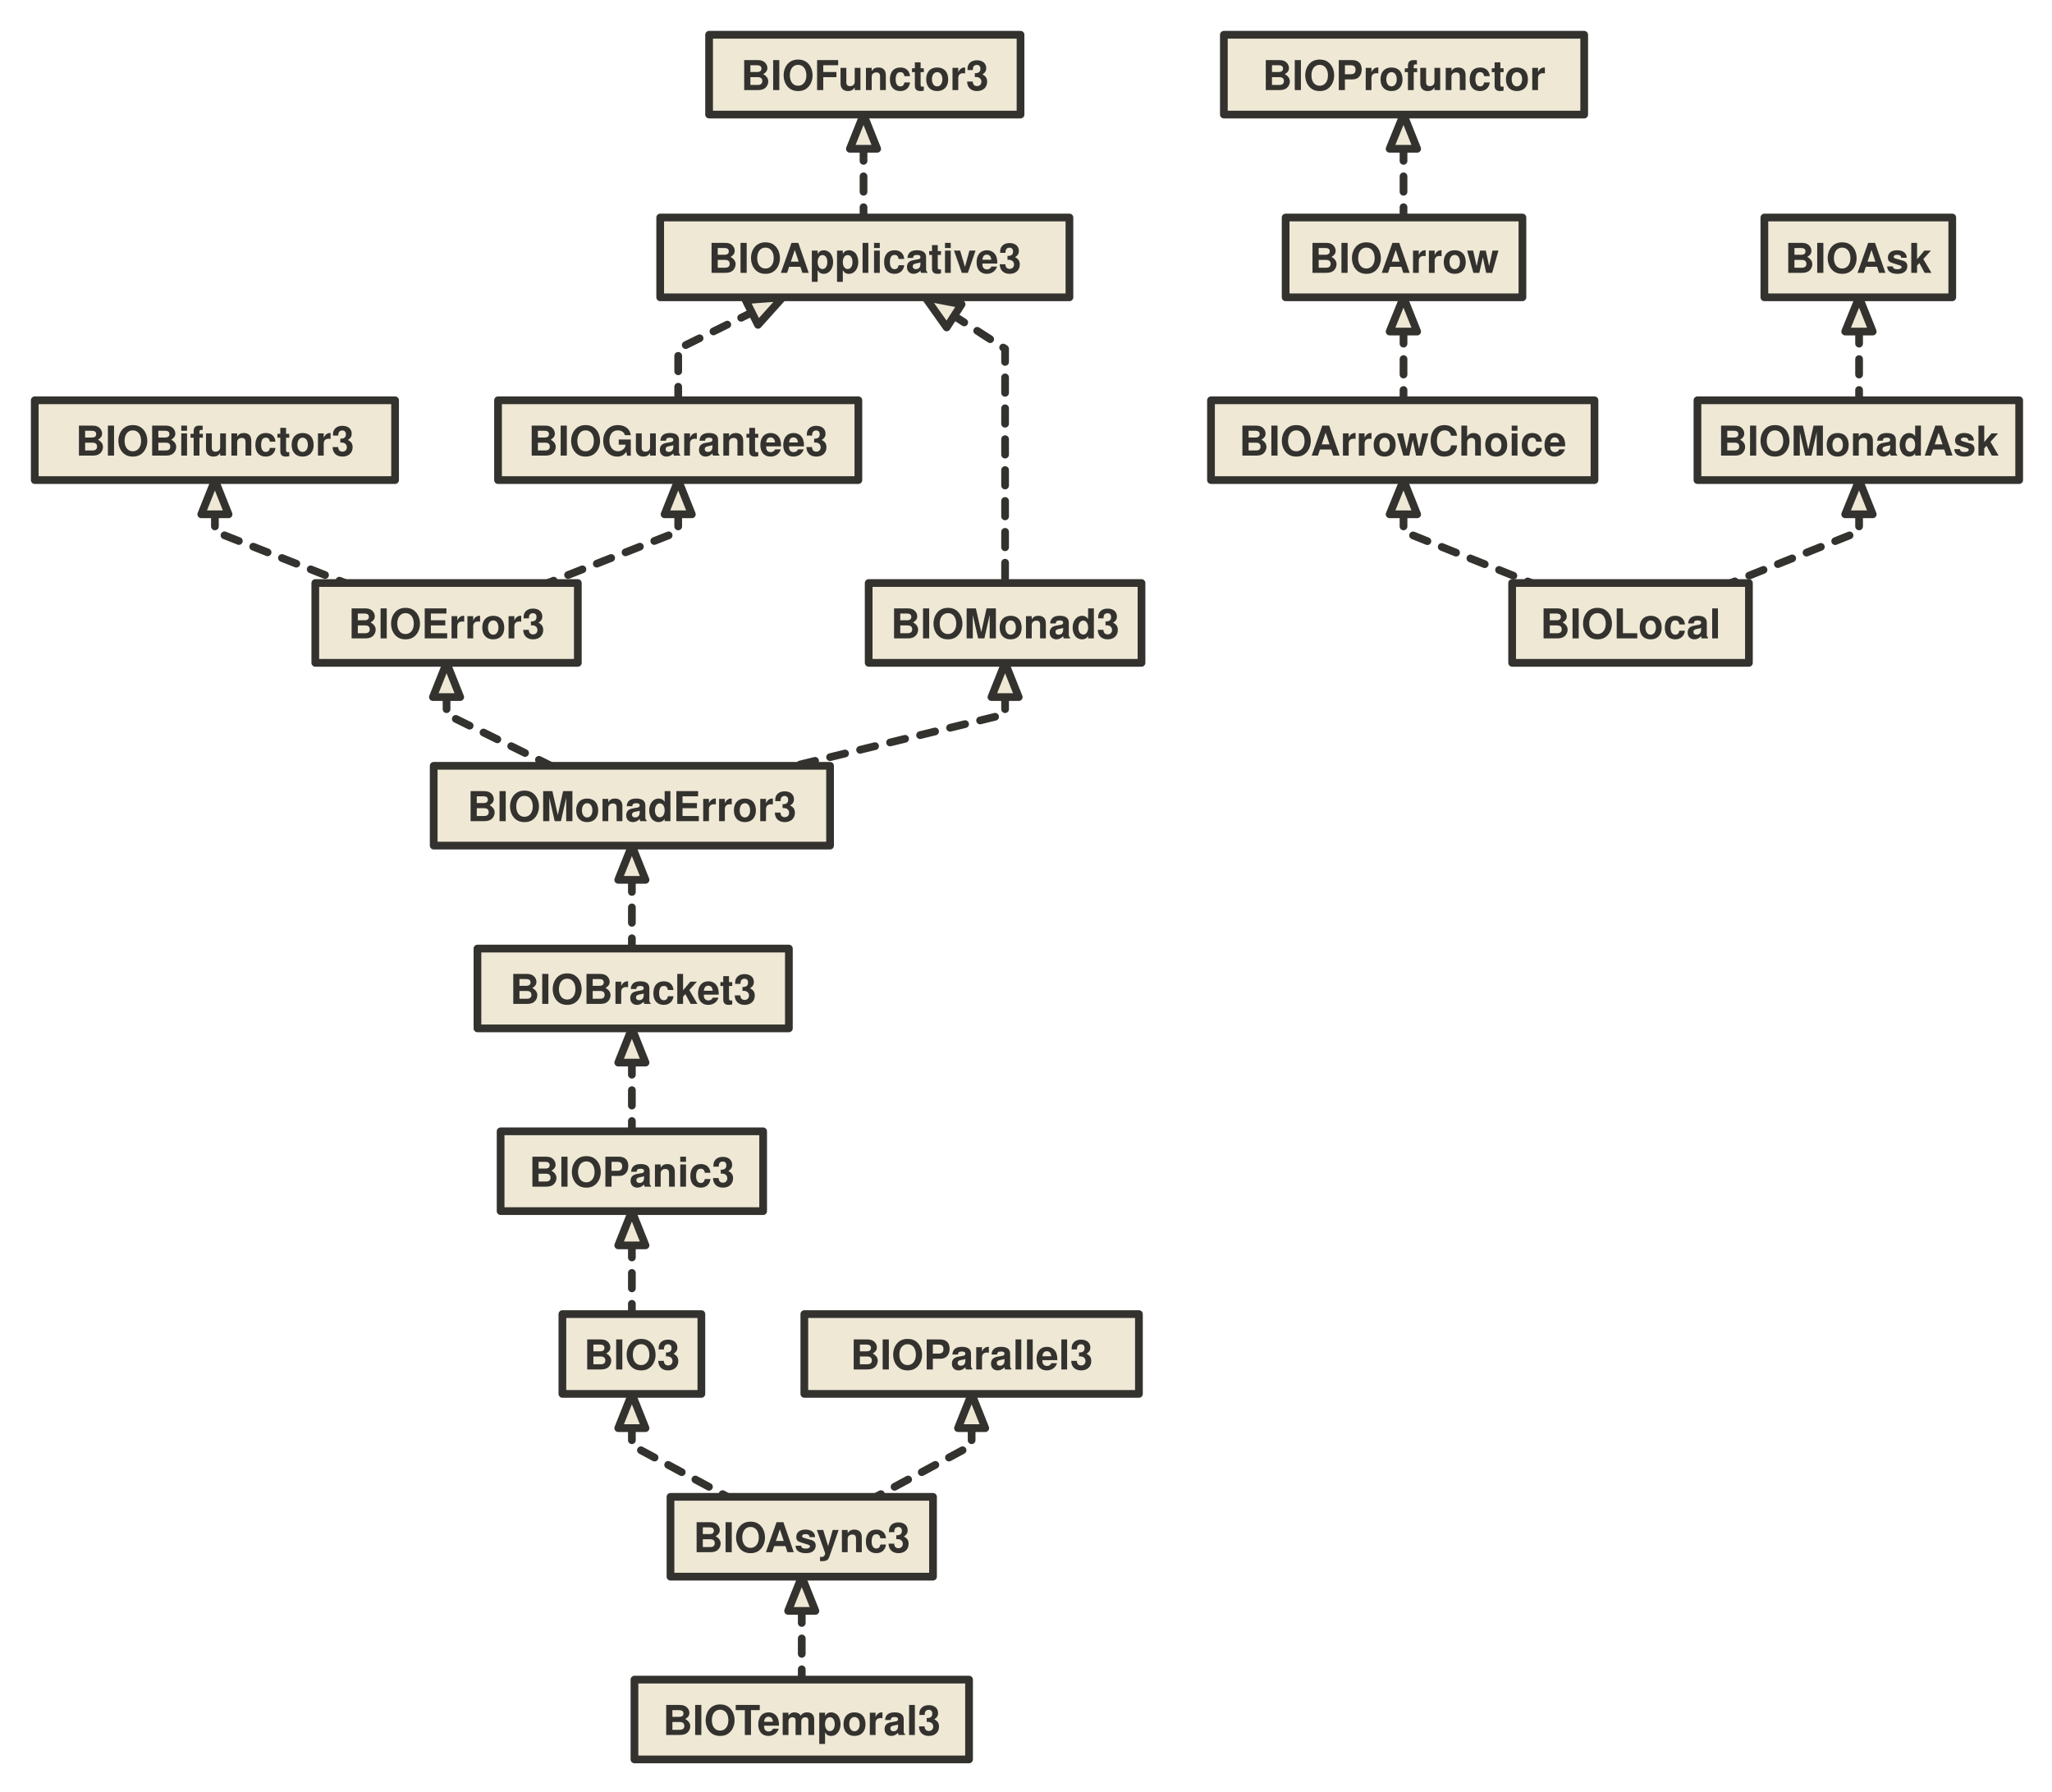
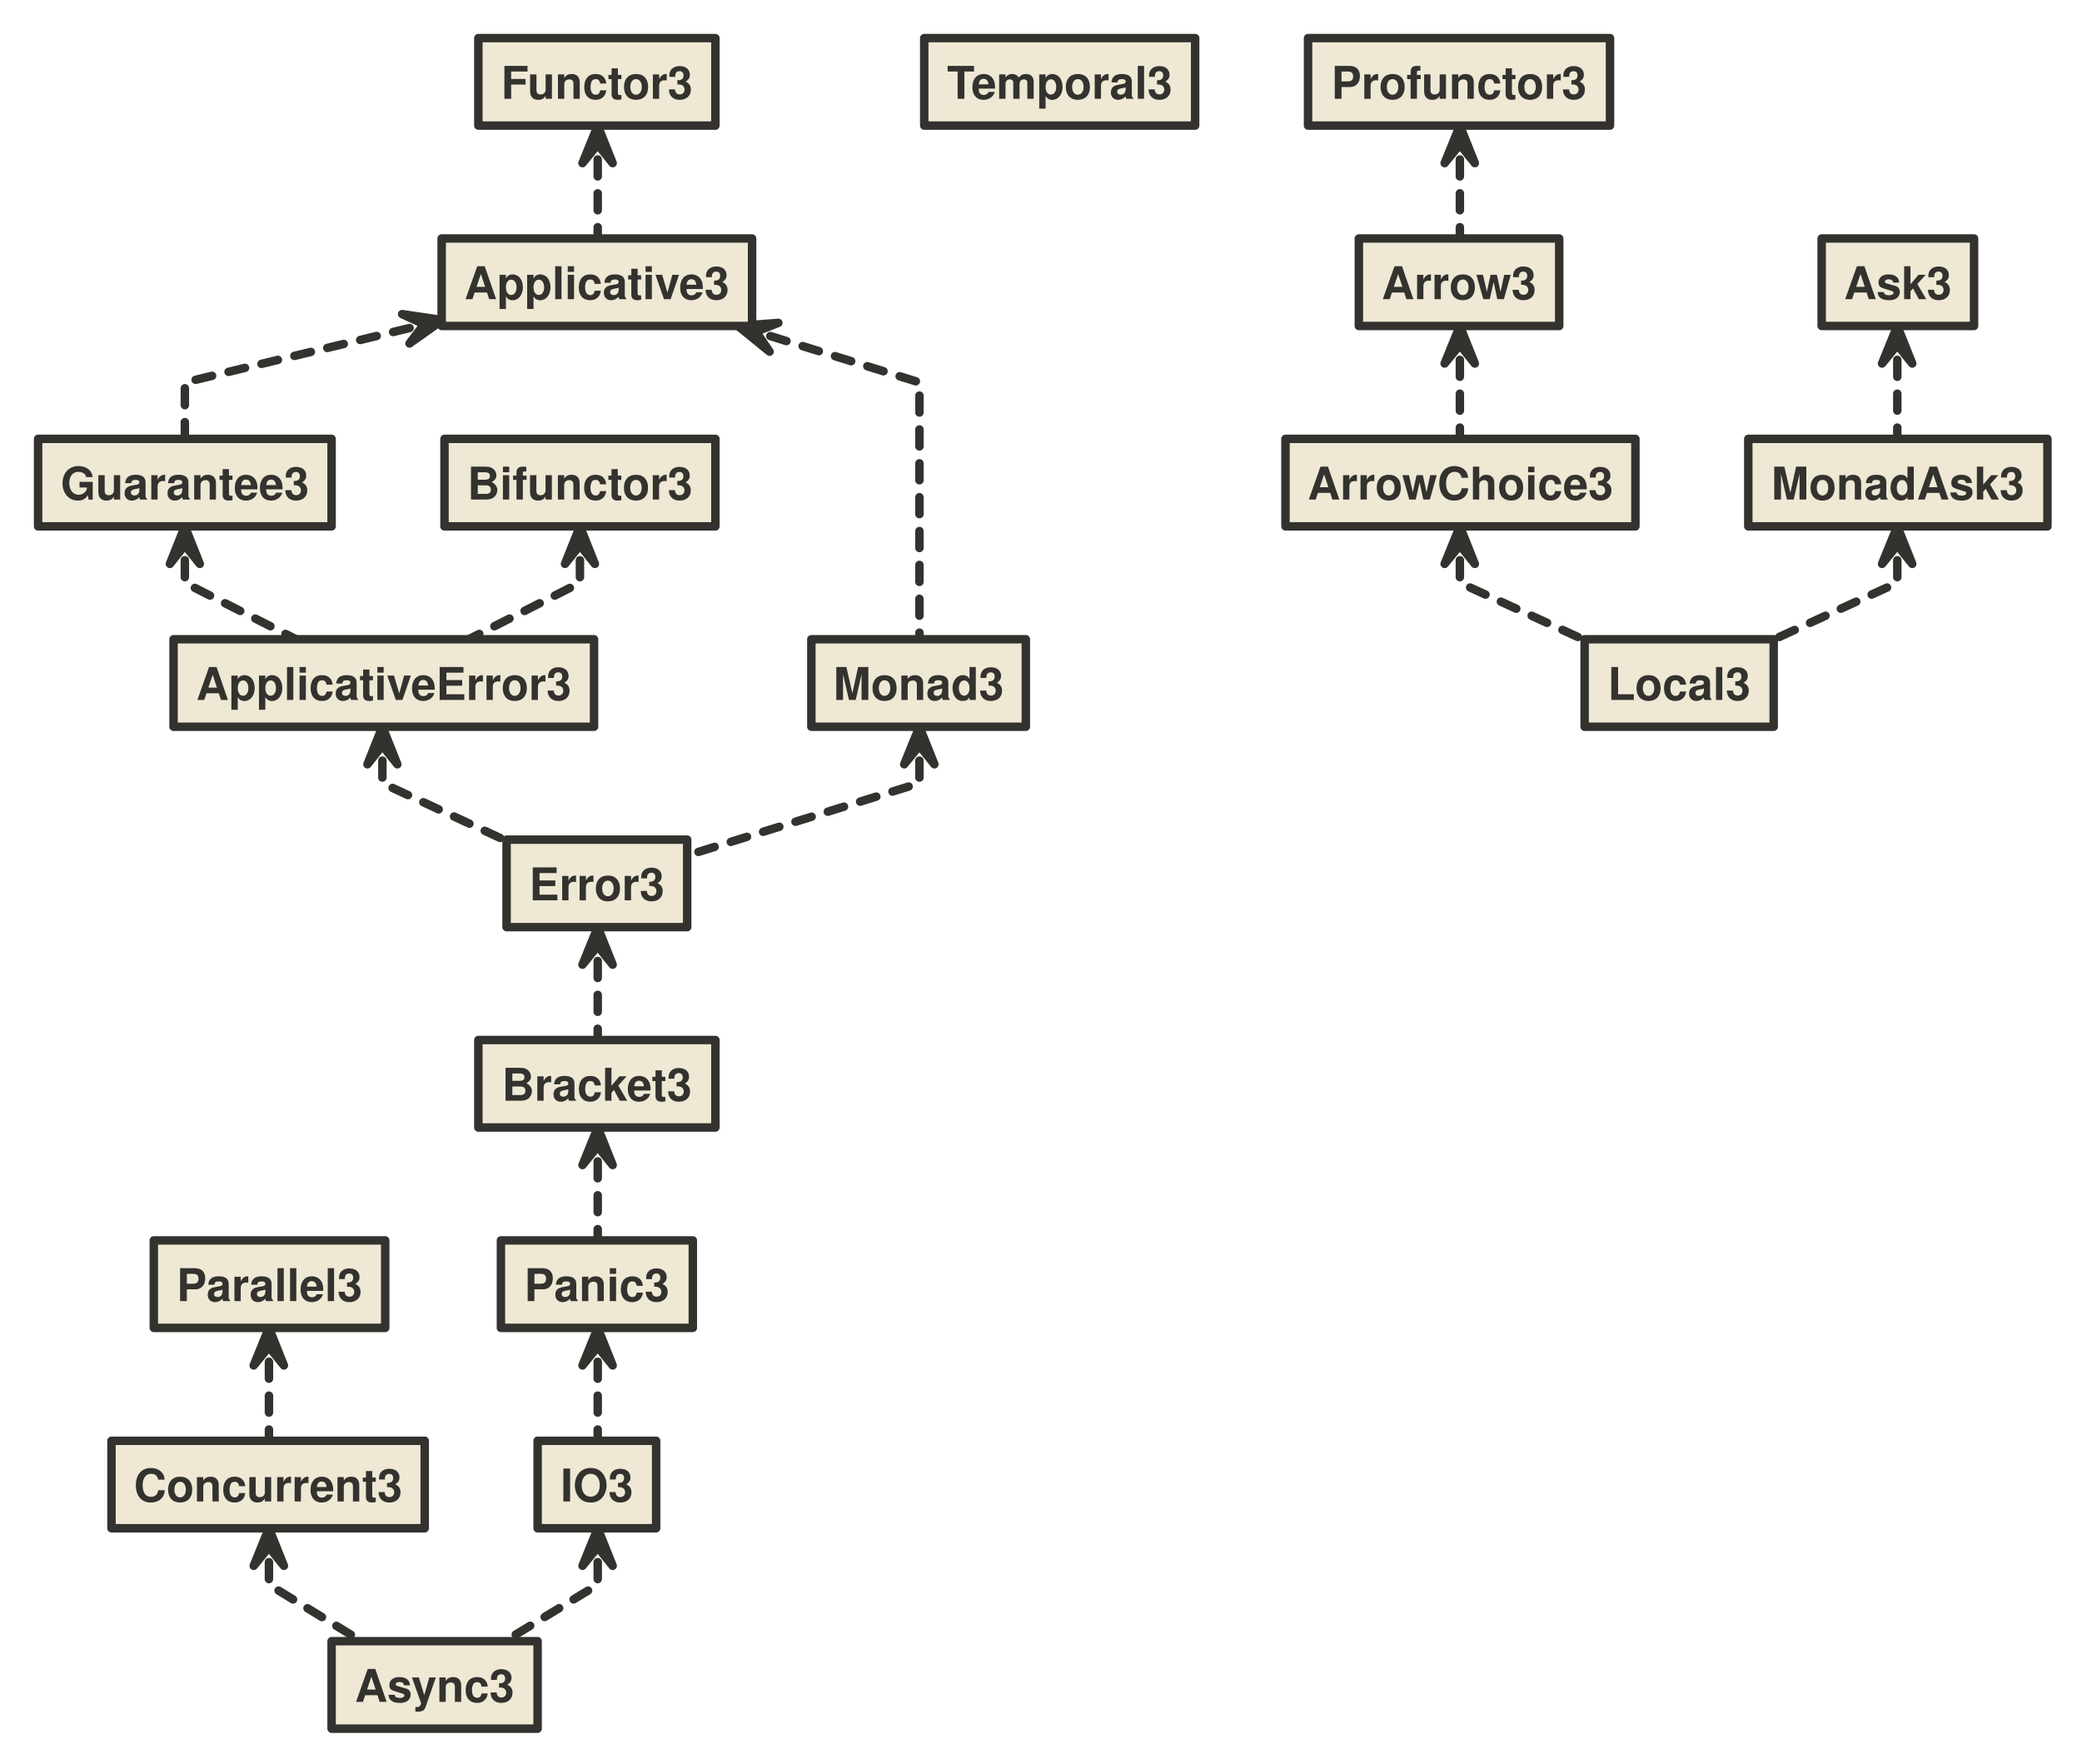
- <svg xmlns="http://www.w3.org/2000/svg" version="1.1" baseProfile="full" width="797.25" height="696" viewbox="0 0 797.25 696" style="font-weight:bold; font-size:12pt; font-family:'Calibri', Helvetica, sans-serif;;stroke-width:3;stroke-linejoin:round;stroke-linecap:round">
-   <path d="M83.5 186.5 L83.5 206.5 L134.2 226.5 L134.2 226.5 " style="stroke:#33322E;fill:none;stroke-dasharray:6 6;" />
-   <path d="M88.8 199.8 L83.5 199.8 L78.2 199.8 L83.5 186.5 Z" style="stroke:#33322E;fill:#eee8d5;stroke-dasharray:none;" />
-   <path d="M335.5 44.5 L335.5 64.5 L335.5 84.5 L335.5 84.5 " style="stroke:#33322E;fill:none;stroke-dasharray:6 6;" />
-   <path d="M340.8 57.8 L335.5 57.8 L330.2 57.8 L335.5 44.5 Z" style="stroke:#33322E;fill:#eee8d5;stroke-dasharray:none;" />
-   <path d="M304.1 115.5 L263.5 135.5 L263.5 155.5 L263.5 155.5 " style="stroke:#33322E;fill:none;stroke-dasharray:6 6;" />
-   <path d="M294.5 126.2 L292.1 121.4 L289.7 116.6 L304.1 115.5 Z" style="stroke:#33322E;fill:#eee8d5;stroke-dasharray:none;" />
-   <path d="M359.5 115.5 L390.5 135.5 L390.5 171 L390.5 171 L390.5 206.5 L390.5 206.5 L390.5 226.5 L390.5 226.5 " style="stroke:#33322E;fill:none;stroke-dasharray:6 6;" />
-   <path d="M373.6 118.2 L370.7 122.7 L367.8 127.2 L359.5 115.5 Z" style="stroke:#33322E;fill:#eee8d5;stroke-dasharray:none;" />
-   <path d="M263.5 186.5 L263.5 206.5 L212.8 226.5 L212.8 226.5 " style="stroke:#33322E;fill:none;stroke-dasharray:6 6;" />
-   <path d="M268.8 199.8 L263.5 199.8 L258.2 199.8 L263.5 186.5 Z" style="stroke:#33322E;fill:#eee8d5;stroke-dasharray:none;" />
-   <path d="M173.5 257.5 L173.5 277.5 L214.1 297.5 L214.1 297.5 " style="stroke:#33322E;fill:none;stroke-dasharray:6 6;" />
-   <path d="M178.8 270.8 L173.5 270.8 L168.2 270.8 L173.5 257.5 Z" style="stroke:#33322E;fill:#eee8d5;stroke-dasharray:none;" />
-   <path d="M390.5 257.5 L390.5 277.5 L308.8 297.5 L308.8 297.5 " style="stroke:#33322E;fill:none;stroke-dasharray:6 6;" />
-   <path d="M395.8 270.8 L390.5 270.8 L385.2 270.8 L390.5 257.5 Z" style="stroke:#33322E;fill:#eee8d5;stroke-dasharray:none;" />
-   <path d="M245.5 328.5 L245.5 348.5 L245.5 368.5 L245.5 368.5 " style="stroke:#33322E;fill:none;stroke-dasharray:6 6;" />
-   <path d="M250.8 341.8 L245.5 341.8 L240.2 341.8 L245.5 328.5 Z" style="stroke:#33322E;fill:#eee8d5;stroke-dasharray:none;" />
-   <path d="M245.5 399.5 L245.5 419.5 L245.5 439.5 L245.5 439.5 " style="stroke:#33322E;fill:none;stroke-dasharray:6 6;" />
-   <path d="M250.8 412.8 L245.5 412.8 L240.2 412.8 L245.5 399.5 Z" style="stroke:#33322E;fill:#eee8d5;stroke-dasharray:none;" />
-   <path d="M245.5 470.5 L245.5 490.5 L245.5 510.5 L245.5 510.5 " style="stroke:#33322E;fill:none;stroke-dasharray:6 6;" />
-   <path d="M250.8 483.8 L245.5 483.8 L240.2 483.8 L245.5 470.5 Z" style="stroke:#33322E;fill:#eee8d5;stroke-dasharray:none;" />
-   <path d="M245.5 541.5 L245.5 561.5 L282.7 581.5 L282.7 581.5 " style="stroke:#33322E;fill:none;stroke-dasharray:6 6;" />
-   <path d="M250.8 554.8 L245.5 554.8 L240.2 554.8 L245.5 541.5 Z" style="stroke:#33322E;fill:#eee8d5;stroke-dasharray:none;" />
-   <path d="M377.5 541.5 L377.5 561.5 L340.3 581.5 L340.3 581.5 " style="stroke:#33322E;fill:none;stroke-dasharray:6 6;" />
-   <path d="M382.8 554.8 L377.5 554.8 L372.2 554.8 L377.5 541.5 Z" style="stroke:#33322E;fill:#eee8d5;stroke-dasharray:none;" />
-   <path d="M311.5 612.5 L311.5 632.5 L311.5 652.5 L311.5 652.5 " style="stroke:#33322E;fill:none;stroke-dasharray:6 6;" />
-   <path d="M316.8 625.8 L311.5 625.8 L306.2 625.8 L311.5 612.5 Z" style="stroke:#33322E;fill:#eee8d5;stroke-dasharray:none;" />
-   <path d="M545.3 44.5 L545.3 64.5 L545.3 84.5 L545.3 84.5 " style="stroke:#33322E;fill:none;stroke-dasharray:6 6;" />
-   <path d="M550.6 57.8 L545.3 57.8 L539.9 57.8 L545.3 44.5 Z" style="stroke:#33322E;fill:#eee8d5;stroke-dasharray:none;" />
-   <path d="M545.3 115.5 L545.3 135.5 L545.3 155.5 L545.3 155.5 " style="stroke:#33322E;fill:none;stroke-dasharray:6 6;" />
-   <path d="M550.6 128.8 L545.3 128.8 L539.9 128.8 L545.3 115.5 Z" style="stroke:#33322E;fill:#eee8d5;stroke-dasharray:none;" />
-   <path d="M545.3 186.5 L545.3 206.5 L595.1 226.5 L595.1 226.5 " style="stroke:#33322E;fill:none;stroke-dasharray:6 6;" />
-   <path d="M550.6 199.8 L545.3 199.8 L539.9 199.8 L545.3 186.5 Z" style="stroke:#33322E;fill:#eee8d5;stroke-dasharray:none;" />
-   <path d="M722.3 115.5 L722.3 135.5 L722.3 155.5 L722.3 155.5 " style="stroke:#33322E;fill:none;stroke-dasharray:6 6;" />
-   <path d="M727.6 128.8 L722.3 128.8 L716.9 128.8 L722.3 115.5 Z" style="stroke:#33322E;fill:#eee8d5;stroke-dasharray:none;" />
-   <path d="M722.3 186.5 L722.3 206.5 L672.4 226.5 L672.4 226.5 " style="stroke:#33322E;fill:none;stroke-dasharray:6 6;" />
-   <path d="M727.6 199.8 L722.3 199.8 L716.9 199.8 L722.3 186.5 Z" style="stroke:#33322E;fill:#eee8d5;stroke-dasharray:none;" />
-   <rect x="13.5" y="155.5" height="31" width="140" style="stroke:#33322E;fill:#eee8d5;stroke-dasharray:none;" />
-   <text x="83.5" y="177" style="fill: #33322E;text-anchor: middle;">BIOBifunctor3</text>
-   <rect x="122.5" y="226.5" height="31" width="102" style="stroke:#33322E;fill:#eee8d5;stroke-dasharray:none;" />
-   <text x="173.5" y="248" style="fill: #33322E;text-anchor: middle;">BIOError3</text>
-   <rect x="275.5" y="13.5" height="31" width="121" style="stroke:#33322E;fill:#eee8d5;stroke-dasharray:none;" />
-   <text x="336" y="35" style="fill: #33322E;text-anchor: middle;">BIOFunctor3</text>
-   <rect x="256.5" y="84.5" height="31" width="159" style="stroke:#33322E;fill:#eee8d5;stroke-dasharray:none;" />
-   <text x="336" y="106" style="fill: #33322E;text-anchor: middle;">BIOApplicative3</text>
-   <rect x="193.5" y="155.5" height="31" width="140" style="stroke:#33322E;fill:#eee8d5;stroke-dasharray:none;" />
-   <text x="263.5" y="177" style="fill: #33322E;text-anchor: middle;">BIOGuarantee3</text>
-   <rect x="337.5" y="226.5" height="31" width="106" style="stroke:#33322E;fill:#eee8d5;stroke-dasharray:none;" />
-   <text x="390.5" y="248" style="fill: #33322E;text-anchor: middle;">BIOMonad3</text>
-   <rect x="168.5" y="297.5" height="31" width="154" style="stroke:#33322E;fill:#eee8d5;stroke-dasharray:none;" />
-   <text x="245.5" y="319" style="fill: #33322E;text-anchor: middle;">BIOMonadError3</text>
-   <rect x="185.5" y="368.5" height="31" width="121" style="stroke:#33322E;fill:#eee8d5;stroke-dasharray:none;" />
-   <text x="246" y="390" style="fill: #33322E;text-anchor: middle;">BIOBracket3</text>
-   <rect x="194.5" y="439.5" height="31" width="102" style="stroke:#33322E;fill:#eee8d5;stroke-dasharray:none;" />
-   <text x="245.5" y="461" style="fill: #33322E;text-anchor: middle;">BIOPanic3</text>
-   <rect x="218.5" y="510.5" height="31" width="54" style="stroke:#33322E;fill:#eee8d5;stroke-dasharray:none;" />
-   <text x="245.5" y="532" style="fill: #33322E;text-anchor: middle;">BIO3</text>
-   <rect x="260.5" y="581.5" height="31" width="102" style="stroke:#33322E;fill:#eee8d5;stroke-dasharray:none;" />
-   <text x="311.5" y="603" style="fill: #33322E;text-anchor: middle;">BIOAsync3</text>
-   <rect x="312.5" y="510.5" height="31" width="130" style="stroke:#33322E;fill:#eee8d5;stroke-dasharray:none;" />
-   <text x="377.5" y="532" style="fill: #33322E;text-anchor: middle;">BIOParallel3</text>
-   <rect x="246.5" y="652.5" height="31" width="130" style="stroke:#33322E;fill:#eee8d5;stroke-dasharray:none;" />
-   <text x="311.5" y="674" style="fill: #33322E;text-anchor: middle;">BIOTemporal3</text>
-   <rect x="475.5" y="13.5" height="31" width="140" style="stroke:#33322E;fill:#eee8d5;stroke-dasharray:none;" />
-   <text x="545.5" y="35" style="fill: #33322E;text-anchor: middle;">BIOProfunctor</text>
-   <rect x="499.5" y="84.5" height="31" width="92" style="stroke:#33322E;fill:#eee8d5;stroke-dasharray:none;" />
-   <text x="545.5" y="106" style="fill: #33322E;text-anchor: middle;">BIOArrow</text>
-   <rect x="470.5" y="155.5" height="31" width="149" style="stroke:#33322E;fill:#eee8d5;stroke-dasharray:none;" />
-   <text x="545" y="177" style="fill: #33322E;text-anchor: middle;">BIOArrowChoice</text>
-   <rect x="587.5" y="226.5" height="31" width="92" style="stroke:#33322E;fill:#eee8d5;stroke-dasharray:none;" />
-   <text x="633.5" y="248" style="fill: #33322E;text-anchor: middle;">BIOLocal</text>
-   <rect x="685.5" y="84.5" height="31" width="73" style="stroke:#33322E;fill:#eee8d5;stroke-dasharray:none;" />
-   <text x="722" y="106" style="fill: #33322E;text-anchor: middle;">BIOAsk</text>
-   <rect x="659.5" y="155.5" height="31" width="125" style="stroke:#33322E;fill:#eee8d5;stroke-dasharray:none;" />
-   <text x="722" y="177" style="fill: #33322E;text-anchor: middle;">BIOMonadAsk</text>
+ <svg xmlns="http://www.w3.org/2000/svg" version="1.1" baseProfile="full" width="737.75" height="625" viewbox="0 0 737.75 625" style="font:bold normal 12pt Helvetica, Helvetica, sans-serif;;stroke-linejoin:round;stroke-linecap:round">
+   <rect x="0" y="0" height="625" width="737.75" style="stroke:none; fill:transparent;" />
+   <path d="M211.8 44.5 L211.8 64.5 L211.8 84.5 L211.8 84.5 " style="stroke:#33322E;fill:none;stroke-dasharray:6 6;stroke-width:3;" />
+   <path d="M217.1 57.8 L211.8 51.2 L206.4 57.8 L211.8 44.5 Z" style="stroke:#33322E;fill:#33322E;stroke-dasharray:none;stroke-width:3;" />
+   <path d="M156.8 113.4 L65.5 135.5 L65.5 155.5 L65.5 155.5 " style="stroke:#33322E;fill:none;stroke-dasharray:6 6;stroke-width:3;" />
+   <path d="M145.1 121.7 L150.3 114.9 L142.5 111.3 L156.8 113.4 Z" style="stroke:#33322E;fill:#33322E;stroke-dasharray:none;stroke-width:3;" />
+   <path d="M261.5 115.5 L325.8 135.5 L325.8 171 L325.8 171 L325.8 206.5 L325.8 206.5 L325.8 226.5 L325.8 226.5 " style="stroke:#33322E;fill:none;stroke-dasharray:6 6;stroke-width:3;" />
+   <path d="M275.8 114.4 L267.9 117.5 L272.7 124.6 L261.5 115.5 Z" style="stroke:#33322E;fill:#33322E;stroke-dasharray:none;stroke-width:3;" />
+   <path d="M65.5 186.5 L65.5 206.5 L104.9 226.5 L104.9 226.5 " style="stroke:#33322E;fill:none;stroke-dasharray:6 6;stroke-width:3;" />
+   <path d="M70.8 199.8 L65.5 193.2 L60.2 199.8 L65.5 186.5 Z" style="stroke:#33322E;fill:#33322E;stroke-dasharray:none;stroke-width:3;" />
+   <path d="M205.5 186.5 L205.5 206.5 L166.1 226.5 L166.1 226.5 " style="stroke:#33322E;fill:none;stroke-dasharray:6 6;stroke-width:3;" />
+   <path d="M210.8 199.8 L205.5 193.2 L200.2 199.8 L205.5 186.5 Z" style="stroke:#33322E;fill:#33322E;stroke-dasharray:none;stroke-width:3;" />
+   <path d="M135.5 257.5 L135.5 277.5 L179.8 298.1 L179.8 298.1 " style="stroke:#33322E;fill:none;stroke-dasharray:6 6;stroke-width:3;" />
+   <path d="M140.8 270.8 L135.5 264.2 L130.2 270.8 L135.5 257.5 Z" style="stroke:#33322E;fill:#33322E;stroke-dasharray:none;stroke-width:3;" />
+   <path d="M325.8 257.5 L325.8 277.5 L243.8 303 L243.8 303 " style="stroke:#33322E;fill:none;stroke-dasharray:6 6;stroke-width:3;" />
+   <path d="M331.1 270.8 L325.8 264.2 L320.4 270.8 L325.8 257.5 Z" style="stroke:#33322E;fill:#33322E;stroke-dasharray:none;stroke-width:3;" />
+   <path d="M211.8 328.5 L211.8 348.5 L211.8 368.5 L211.8 368.5 " style="stroke:#33322E;fill:none;stroke-dasharray:6 6;stroke-width:3;" />
+   <path d="M217.1 341.8 L211.8 335.2 L206.4 341.8 L211.8 328.5 Z" style="stroke:#33322E;fill:#33322E;stroke-dasharray:none;stroke-width:3;" />
+   <path d="M211.8 399.5 L211.8 419.5 L211.8 439.5 L211.8 439.5 " style="stroke:#33322E;fill:none;stroke-dasharray:6 6;stroke-width:3;" />
+   <path d="M217.1 412.8 L211.8 406.2 L206.4 412.8 L211.8 399.5 Z" style="stroke:#33322E;fill:#33322E;stroke-dasharray:none;stroke-width:3;" />
+   <path d="M211.8 470.5 L211.8 490.5 L211.8 510.5 L211.8 510.5 " style="stroke:#33322E;fill:none;stroke-dasharray:6 6;stroke-width:3;" />
+   <path d="M217.1 483.8 L211.8 477.2 L206.4 483.8 L211.8 470.5 Z" style="stroke:#33322E;fill:#33322E;stroke-dasharray:none;stroke-width:3;" />
+   <path d="M95.3 470.5 L95.3 490.5 L95.3 510.5 L95.3 510.5 " style="stroke:#33322E;fill:none;stroke-dasharray:6 6;stroke-width:3;" />
+   <path d="M100.6 483.8 L95.3 477.2 L89.9 483.8 L95.3 470.5 Z" style="stroke:#33322E;fill:#33322E;stroke-dasharray:none;stroke-width:3;" />
+   <path d="M95.3 541.5 L95.3 561.5 L128.1 581.5 L128.1 581.5 " style="stroke:#33322E;fill:none;stroke-dasharray:6 6;stroke-width:3;" />
+   <path d="M100.6 554.8 L95.3 548.2 L89.9 554.8 L95.3 541.5 Z" style="stroke:#33322E;fill:#33322E;stroke-dasharray:none;stroke-width:3;" />
+   <path d="M211.8 541.5 L211.8 561.5 L178.9 581.5 L178.9 581.5 " style="stroke:#33322E;fill:none;stroke-dasharray:6 6;stroke-width:3;" />
+   <path d="M217.1 554.8 L211.8 548.2 L206.4 554.8 L211.8 541.5 Z" style="stroke:#33322E;fill:#33322E;stroke-dasharray:none;stroke-width:3;" />
+   <path d="M517.3 44.5 L517.3 64.5 L517.3 84.5 L517.3 84.5 " style="stroke:#33322E;fill:none;stroke-dasharray:6 6;stroke-width:3;" />
+   <path d="M522.6 57.8 L517.3 51.2 L511.9 57.8 L517.3 44.5 Z" style="stroke:#33322E;fill:#33322E;stroke-dasharray:none;stroke-width:3;" />
+   <path d="M517.3 115.5 L517.3 135.5 L517.3 155.5 L517.3 155.5 " style="stroke:#33322E;fill:none;stroke-dasharray:6 6;stroke-width:3;" />
+   <path d="M522.6 128.8 L517.3 122.2 L511.9 128.8 L517.3 115.5 Z" style="stroke:#33322E;fill:#33322E;stroke-dasharray:none;stroke-width:3;" />
+   <path d="M517.3 186.5 L517.3 206.5 L561.3 226.7 L561.3 226.7 " style="stroke:#33322E;fill:none;stroke-dasharray:6 6;stroke-width:3;" />
+   <path d="M522.6 199.8 L517.3 193.2 L511.9 199.8 L517.3 186.5 Z" style="stroke:#33322E;fill:#33322E;stroke-dasharray:none;stroke-width:3;" />
+   <path d="M672.3 115.5 L672.3 135.5 L672.3 155.5 L672.3 155.5 " style="stroke:#33322E;fill:none;stroke-dasharray:6 6;stroke-width:3;" />
+   <path d="M677.6 128.8 L672.3 122.2 L666.9 128.8 L672.3 115.5 Z" style="stroke:#33322E;fill:#33322E;stroke-dasharray:none;stroke-width:3;" />
+   <path d="M672.3 186.5 L672.3 206.5 L628.3 226.7 L628.3 226.7 " style="stroke:#33322E;fill:none;stroke-dasharray:6 6;stroke-width:3;" />
+   <path d="M677.6 199.8 L672.3 193.2 L666.9 199.8 L672.3 186.5 Z" style="stroke:#33322E;fill:#33322E;stroke-dasharray:none;stroke-width:3;" />
+   <rect x="169.5" y="13.5" height="31" width="84" data-name="Functor3" style="stroke:#33322E;fill:#eee8d5;stroke-dasharray:none;stroke-width:3;" />
+   <text x="211.5" y="35" style="fill: #33322E;font:bold  12pt Helvetica, Helvetica, sans-serif;text-anchor: middle;" data-name="Functor3">Functor3</text>
+   <rect x="156.5" y="84.5" height="31" width="110" data-name="Applicative3" style="stroke:#33322E;fill:#eee8d5;stroke-dasharray:none;stroke-width:3;" />
+   <text x="211.5" y="106" style="fill: #33322E;font:bold  12pt Helvetica, Helvetica, sans-serif;text-anchor: middle;" data-name="Applicative3">Applicative3</text>
+   <rect x="13.5" y="155.5" height="31" width="104" data-name="Guarantee3" style="stroke:#33322E;fill:#eee8d5;stroke-dasharray:none;stroke-width:3;" />
+   <text x="65.5" y="177" style="fill: #33322E;font:bold  12pt Helvetica, Helvetica, sans-serif;text-anchor: middle;" data-name="Guarantee3">Guarantee3</text>
+   <rect x="287.5" y="226.5" height="31" width="76" data-name="Monad3" style="stroke:#33322E;fill:#eee8d5;stroke-dasharray:none;stroke-width:3;" />
+   <text x="325.5" y="248" style="fill: #33322E;font:bold  12pt Helvetica, Helvetica, sans-serif;text-anchor: middle;" data-name="Monad3">Monad3</text>
+   <rect x="61.5" y="226.5" height="31" width="149" data-name="ApplicativeError3" style="stroke:#33322E;fill:#eee8d5;stroke-dasharray:none;stroke-width:3;" />
+   <text x="136" y="248" style="fill: #33322E;font:bold  12pt Helvetica, Helvetica, sans-serif;text-anchor: middle;" data-name="ApplicativeError3">ApplicativeError3</text>
+   <rect x="157.5" y="155.5" height="31" width="96" data-name="Bifunctor3" style="stroke:#33322E;fill:#eee8d5;stroke-dasharray:none;stroke-width:3;" />
+   <text x="205.5" y="177" style="fill: #33322E;font:bold  12pt Helvetica, Helvetica, sans-serif;text-anchor: middle;" data-name="Bifunctor3">Bifunctor3</text>
+   <rect x="179.5" y="297.5" height="31" width="64" data-name="Error3" style="stroke:#33322E;fill:#eee8d5;stroke-dasharray:none;stroke-width:3;" />
+   <text x="211.5" y="319" style="fill: #33322E;font:bold  12pt Helvetica, Helvetica, sans-serif;text-anchor: middle;" data-name="Error3">Error3</text>
+   <rect x="169.5" y="368.5" height="31" width="84" data-name="Bracket3" style="stroke:#33322E;fill:#eee8d5;stroke-dasharray:none;stroke-width:3;" />
+   <text x="211.5" y="390" style="fill: #33322E;font:bold  12pt Helvetica, Helvetica, sans-serif;text-anchor: middle;" data-name="Bracket3">Bracket3</text>
+   <rect x="177.5" y="439.5" height="31" width="68" data-name="Panic3" style="stroke:#33322E;fill:#eee8d5;stroke-dasharray:none;stroke-width:3;" />
+   <text x="211.5" y="461" style="fill: #33322E;font:bold  12pt Helvetica, Helvetica, sans-serif;text-anchor: middle;" data-name="Panic3">Panic3</text>
+   <rect x="190.5" y="510.5" height="31" width="42" data-name="IO3" style="stroke:#33322E;fill:#eee8d5;stroke-dasharray:none;stroke-width:3;" />
+   <text x="211.5" y="532" style="fill: #33322E;font:bold  12pt Helvetica, Helvetica, sans-serif;text-anchor: middle;" data-name="IO3">IO3</text>
+   <rect x="54.5" y="439.5" height="31" width="82" data-name="Parallel3" style="stroke:#33322E;fill:#eee8d5;stroke-dasharray:none;stroke-width:3;" />
+   <text x="95.5" y="461" style="fill: #33322E;font:bold  12pt Helvetica, Helvetica, sans-serif;text-anchor: middle;" data-name="Parallel3">Parallel3</text>
+   <rect x="39.5" y="510.5" height="31" width="111" data-name="Concurrent3" style="stroke:#33322E;fill:#eee8d5;stroke-dasharray:none;stroke-width:3;" />
+   <text x="95" y="532" style="fill: #33322E;font:bold  12pt Helvetica, Helvetica, sans-serif;text-anchor: middle;" data-name="Concurrent3">Concurrent3</text>
+   <rect x="117.5" y="581.5" height="31" width="73" data-name="Async3" style="stroke:#33322E;fill:#eee8d5;stroke-dasharray:none;stroke-width:3;" />
+   <text x="154" y="603" style="fill: #33322E;font:bold  12pt Helvetica, Helvetica, sans-serif;text-anchor: middle;" data-name="Async3">Async3</text>
+   <rect x="327.5" y="13.5" height="31" width="96" data-name="Temporal3" style="stroke:#33322E;fill:#eee8d5;stroke-dasharray:none;stroke-width:3;" />
+   <text x="375.5" y="35" style="fill: #33322E;font:bold  12pt Helvetica, Helvetica, sans-serif;text-anchor: middle;" data-name="Temporal3">Temporal3</text>
+   <rect x="463.5" y="13.5" height="31" width="107" data-name="Profunctor3" style="stroke:#33322E;fill:#eee8d5;stroke-dasharray:none;stroke-width:3;" />
+   <text x="517" y="35" style="fill: #33322E;font:bold  12pt Helvetica, Helvetica, sans-serif;text-anchor: middle;" data-name="Profunctor3">Profunctor3</text>
+   <rect x="481.5" y="84.5" height="31" width="71" data-name="Arrow3" style="stroke:#33322E;fill:#eee8d5;stroke-dasharray:none;stroke-width:3;" />
+   <text x="517" y="106" style="fill: #33322E;font:bold  12pt Helvetica, Helvetica, sans-serif;text-anchor: middle;" data-name="Arrow3">Arrow3</text>
+   <rect x="455.5" y="155.5" height="31" width="124" data-name="ArrowChoice3" style="stroke:#33322E;fill:#eee8d5;stroke-dasharray:none;stroke-width:3;" />
+   <text x="517.5" y="177" style="fill: #33322E;font:bold  12pt Helvetica, Helvetica, sans-serif;text-anchor: middle;" data-name="ArrowChoice3">ArrowChoice3</text>
+   <rect x="561.5" y="226.5" height="31" width="67" data-name="Local3" style="stroke:#33322E;fill:#eee8d5;stroke-dasharray:none;stroke-width:3;" />
+   <text x="595" y="248" style="fill: #33322E;font:bold  12pt Helvetica, Helvetica, sans-serif;text-anchor: middle;" data-name="Local3">Local3</text>
+   <rect x="645.5" y="84.5" height="31" width="54" data-name="Ask3" style="stroke:#33322E;fill:#eee8d5;stroke-dasharray:none;stroke-width:3;" />
+   <text x="672.5" y="106" style="fill: #33322E;font:bold  12pt Helvetica, Helvetica, sans-serif;text-anchor: middle;" data-name="Ask3">Ask3</text>
+   <rect x="619.5" y="155.5" height="31" width="106" data-name="MonadAsk3" style="stroke:#33322E;fill:#eee8d5;stroke-dasharray:none;stroke-width:3;" />
+   <text x="672.5" y="177" style="fill: #33322E;font:bold  12pt Helvetica, Helvetica, sans-serif;text-anchor: middle;" data-name="MonadAsk3">MonadAsk3</text>
</svg>
